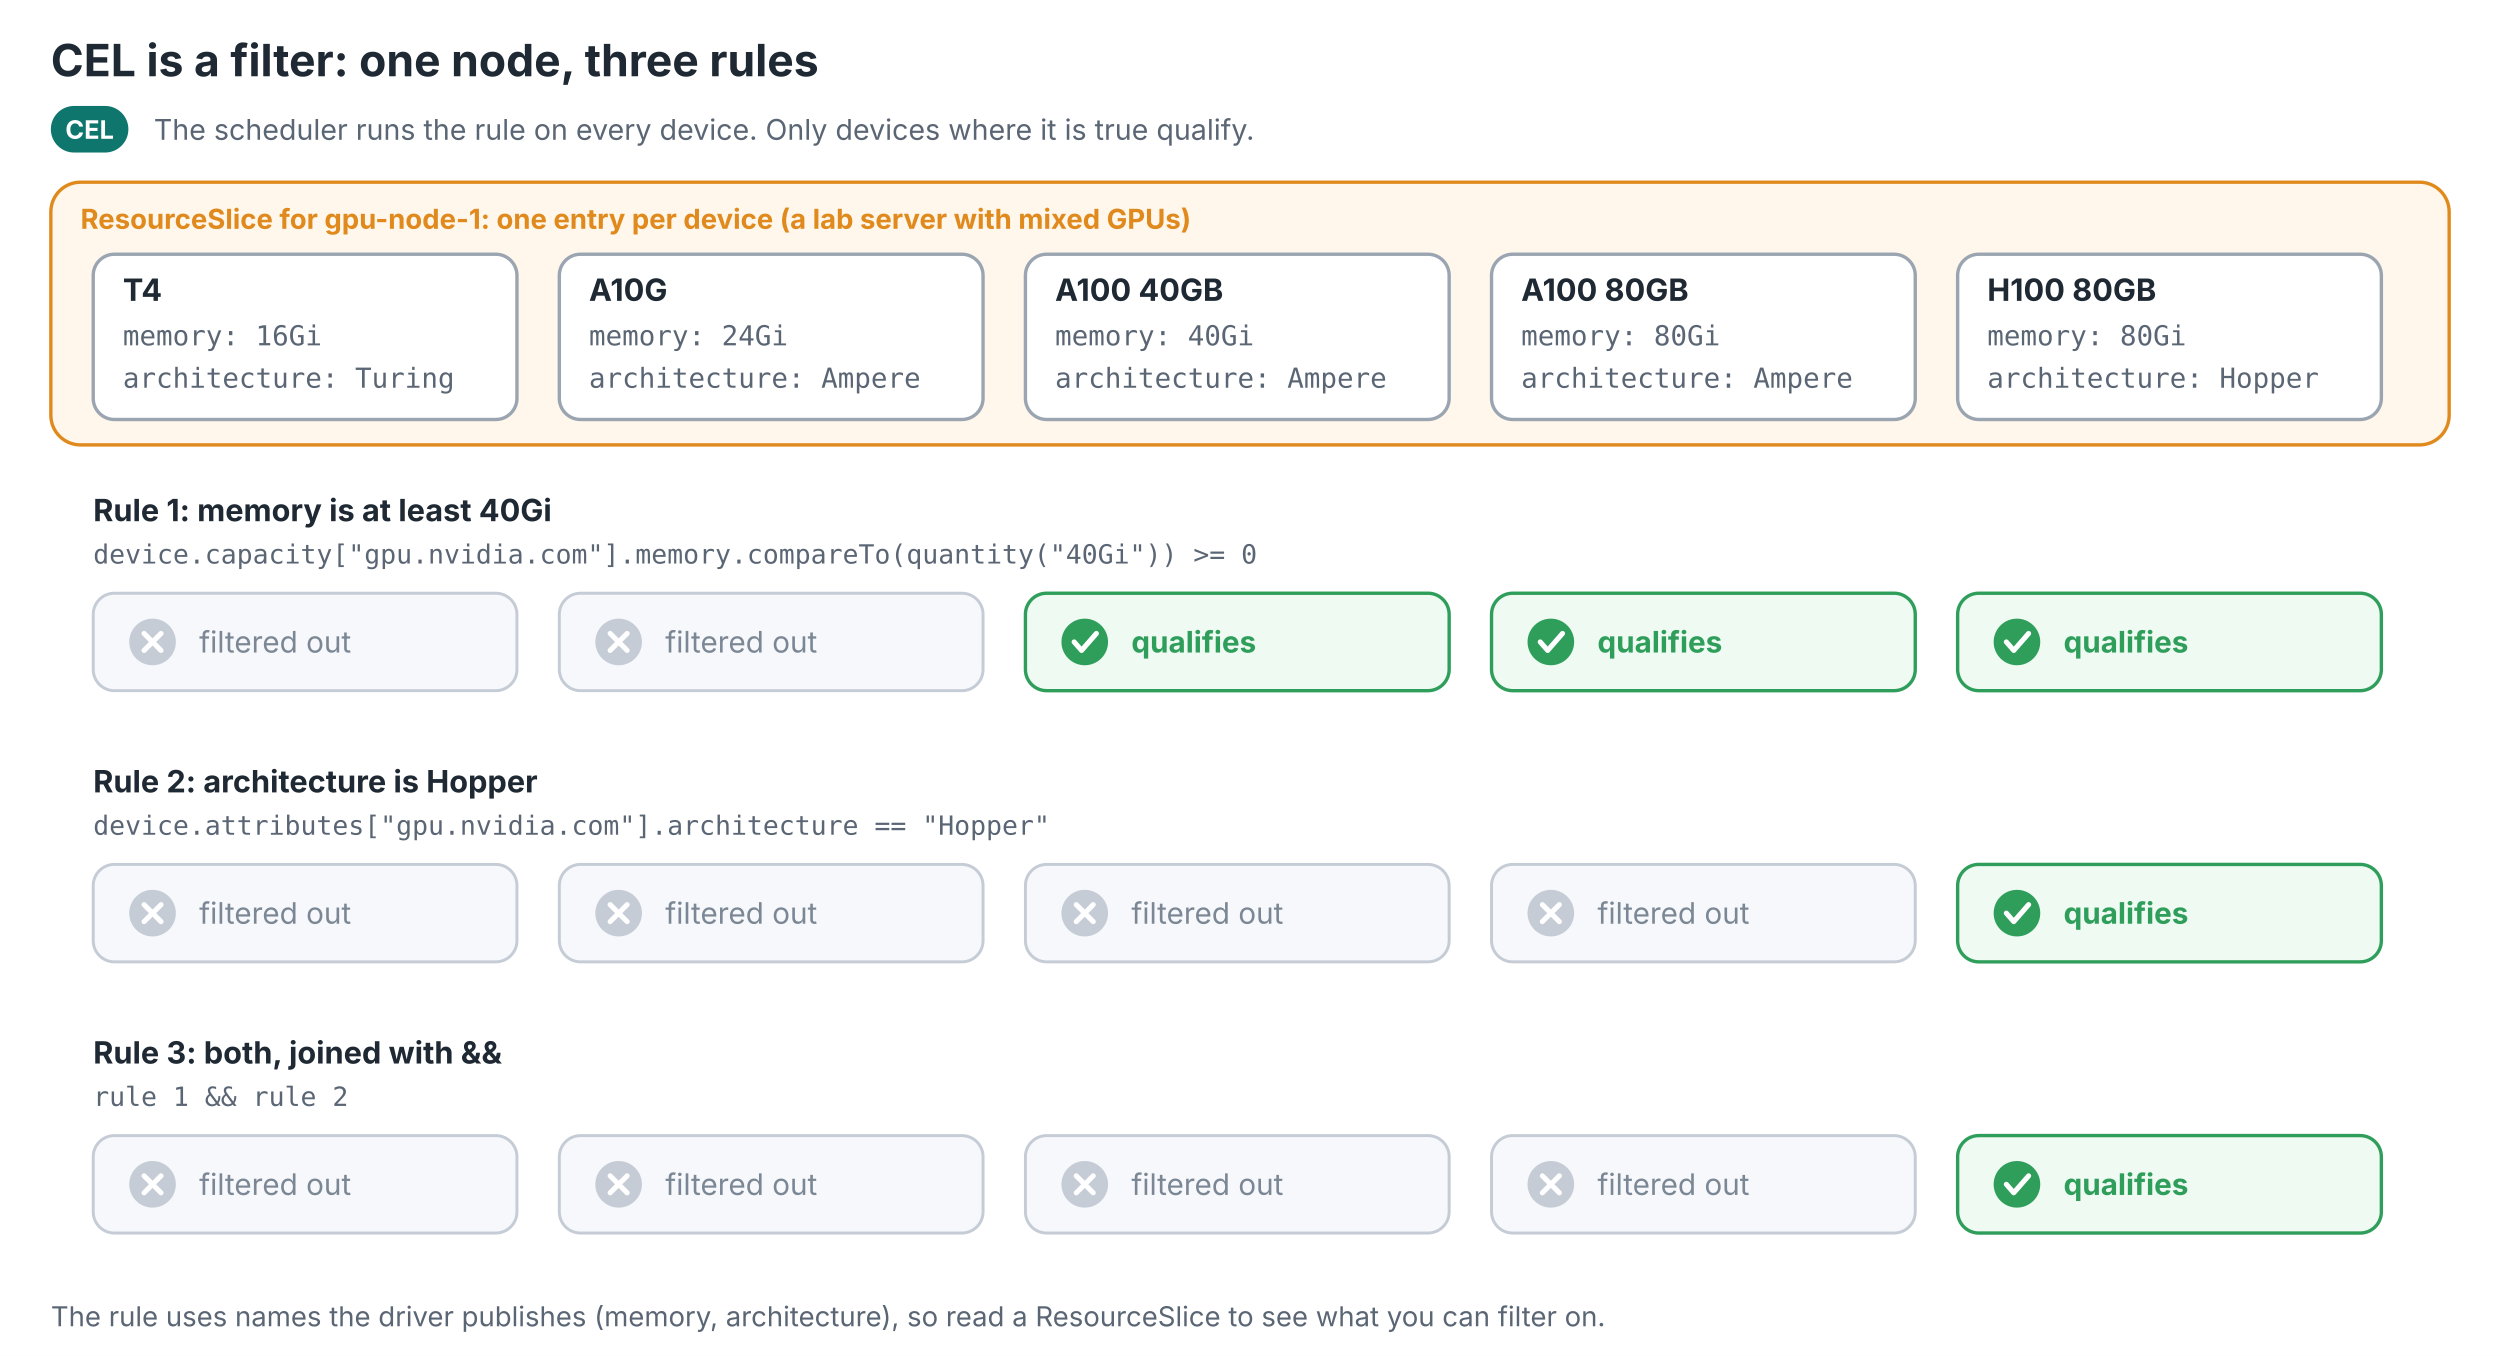
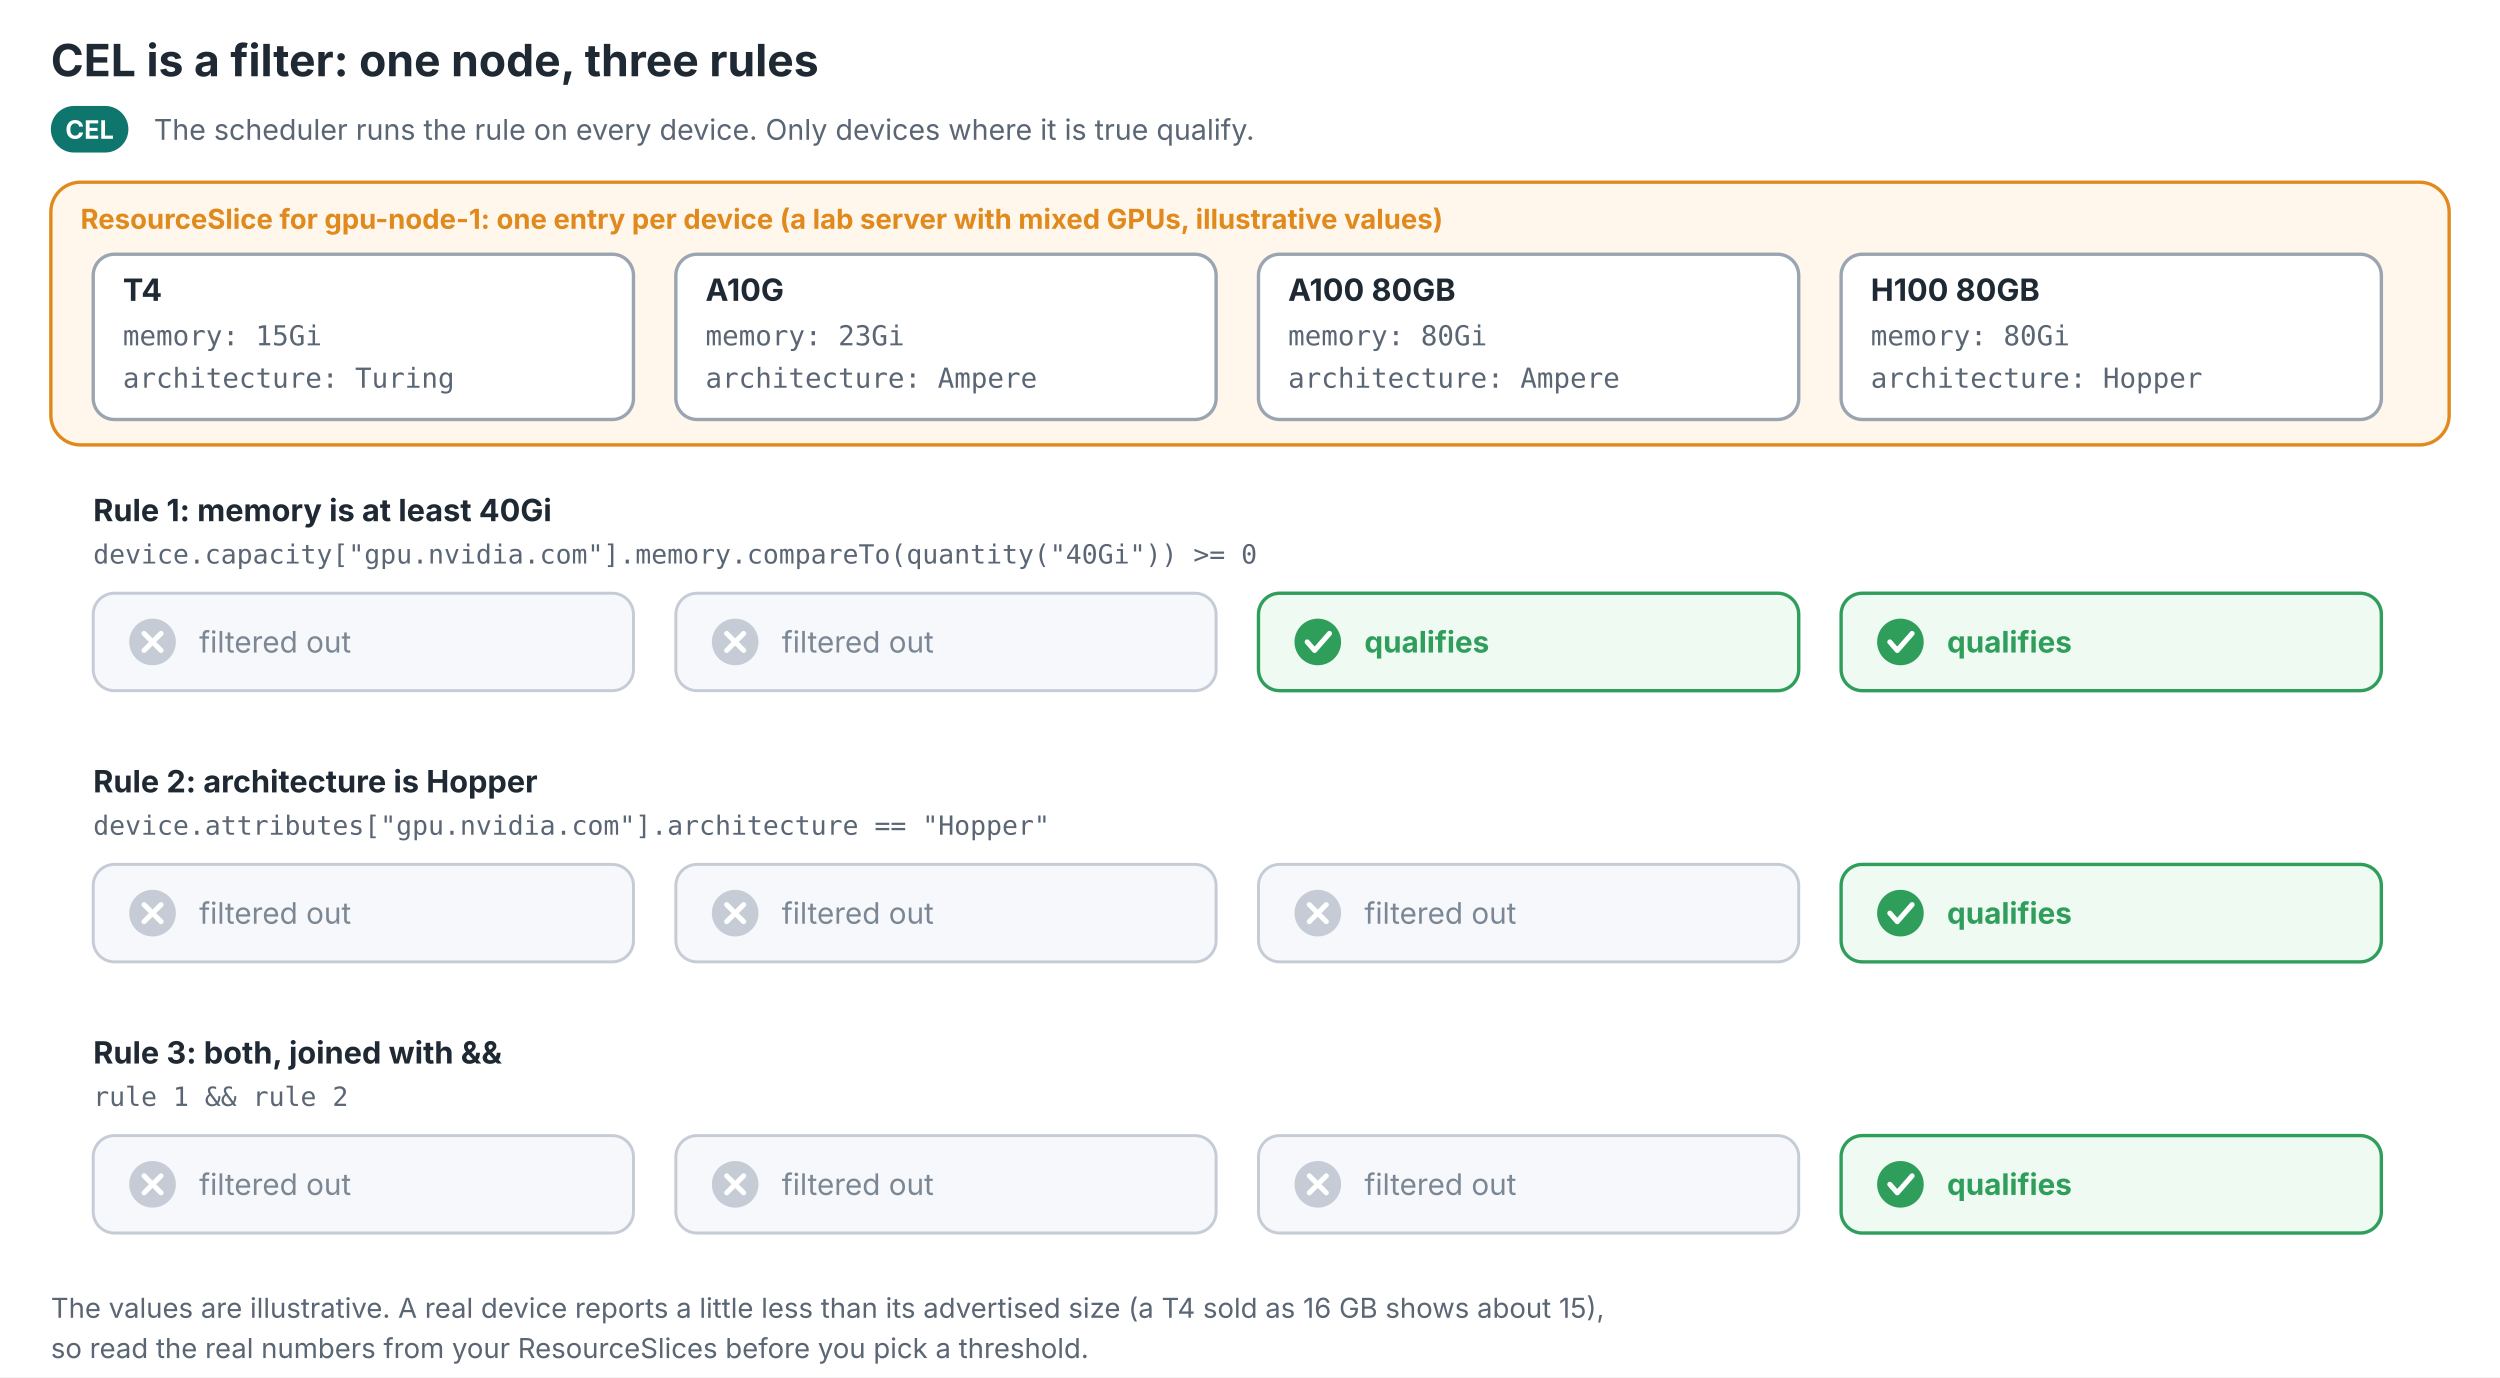
- <svg xmlns="http://www.w3.org/2000/svg" viewBox="0 0 1180 640" width="1180" height="640" style="color-scheme: light">
+ <svg xmlns="http://www.w3.org/2000/svg" viewBox="0 0 1180 650" width="1180" height="650" style="color-scheme: light">
  <rect width="100%" height="100%" fill="#ffffff" />
  <defs>
    <marker id="ar" viewBox="0 0 10 10" refX="9" refY="5" markerWidth="7" markerHeight="7" orient="auto-start-reverse">
      <path d="M0,0 L10,5 L0,10 z" fill="#5b6675" />
    </marker>
  </defs>
  <text x="24" y="36" font-family="Inter, Segoe UI, Helvetica, Arial, sans-serif" font-size="21" font-weight="700" fill="#1f2933" text-anchor="start">CEL is a filter: one node, three rules</text>
  <rect x="24.0" y="50.0" width="36.6" height="22.0" rx="11" fill="#0f766e" stroke="none" stroke-width="1.6" />
  <text x="42.3" y="65.5" font-family="Inter, Segoe UI, Helvetica, Arial, sans-serif" font-size="12" font-weight="700" fill="#ffffff" text-anchor="middle">CEL</text>
  <text x="72.6" y="66" font-family="Inter, Segoe UI, Helvetica, Arial, sans-serif" font-size="13.5" font-weight="400" fill="#5b6675" text-anchor="start">The scheduler runs the rule on every device. Only devices where it is true qualify.</text>
  <rect x="24.0" y="86.0" width="1132.0" height="124.0" rx="14" fill="#fff7ec" stroke="#e08a1e" stroke-width="1.6" />
-   <text x="38" y="108" font-family="Inter, Segoe UI, Helvetica, Arial, sans-serif" font-size="13" font-weight="700" fill="#e08a1e" text-anchor="start">ResourceSlice for gpu-node-1: one entry per device (a lab server with mixed GPUs)</text>
-   <rect x="44.0" y="120.0" width="200.0" height="78.0" rx="10" fill="#ffffff" stroke="#9aa5b1" stroke-width="1.6" />
+   <text x="38" y="108" font-family="Inter, Segoe UI, Helvetica, Arial, sans-serif" font-size="13" font-weight="700" fill="#e08a1e" text-anchor="start">ResourceSlice for gpu-node-1: one entry per device (a lab server with mixed GPUs, illustrative values)</text>
+   <rect x="44.0" y="120.0" width="255.0" height="78.0" rx="10" fill="#ffffff" stroke="#9aa5b1" stroke-width="1.6" />
  <text x="58" y="142" font-family="Inter, Segoe UI, Helvetica, Arial, sans-serif" font-size="14.5" font-weight="700" fill="#1f2933" text-anchor="start">T4</text>
-   <text x="58" y="163" font-family="SFMono-Regular, Menlo, Consolas, monospace" font-size="13" font-weight="400" fill="#5b6675" text-anchor="start">memory: 16Gi</text>
+   <text x="58" y="163" font-family="SFMono-Regular, Menlo, Consolas, monospace" font-size="13" font-weight="400" fill="#5b6675" text-anchor="start">memory: 15Gi</text>
  <text x="58" y="183" font-family="SFMono-Regular, Menlo, Consolas, monospace" font-size="13" font-weight="400" fill="#5b6675" text-anchor="start">architecture: Turing</text>
-   <rect x="264.0" y="120.0" width="200.0" height="78.0" rx="10" fill="#ffffff" stroke="#9aa5b1" stroke-width="1.6" />
-   <text x="278" y="142" font-family="Inter, Segoe UI, Helvetica, Arial, sans-serif" font-size="14.5" font-weight="700" fill="#1f2933" text-anchor="start">A10G</text>
-   <text x="278" y="163" font-family="SFMono-Regular, Menlo, Consolas, monospace" font-size="13" font-weight="400" fill="#5b6675" text-anchor="start">memory: 24Gi</text>
-   <text x="278" y="183" font-family="SFMono-Regular, Menlo, Consolas, monospace" font-size="13" font-weight="400" fill="#5b6675" text-anchor="start">architecture: Ampere</text>
-   <rect x="484.0" y="120.0" width="200.0" height="78.0" rx="10" fill="#ffffff" stroke="#9aa5b1" stroke-width="1.6" />
-   <text x="498" y="142" font-family="Inter, Segoe UI, Helvetica, Arial, sans-serif" font-size="14.5" font-weight="700" fill="#1f2933" text-anchor="start">A100 40GB</text>
-   <text x="498" y="163" font-family="SFMono-Regular, Menlo, Consolas, monospace" font-size="13" font-weight="400" fill="#5b6675" text-anchor="start">memory: 40Gi</text>
-   <text x="498" y="183" font-family="SFMono-Regular, Menlo, Consolas, monospace" font-size="13" font-weight="400" fill="#5b6675" text-anchor="start">architecture: Ampere</text>
-   <rect x="704.0" y="120.0" width="200.0" height="78.0" rx="10" fill="#ffffff" stroke="#9aa5b1" stroke-width="1.6" />
-   <text x="718" y="142" font-family="Inter, Segoe UI, Helvetica, Arial, sans-serif" font-size="14.5" font-weight="700" fill="#1f2933" text-anchor="start">A100 80GB</text>
-   <text x="718" y="163" font-family="SFMono-Regular, Menlo, Consolas, monospace" font-size="13" font-weight="400" fill="#5b6675" text-anchor="start">memory: 80Gi</text>
-   <text x="718" y="183" font-family="SFMono-Regular, Menlo, Consolas, monospace" font-size="13" font-weight="400" fill="#5b6675" text-anchor="start">architecture: Ampere</text>
-   <rect x="924.0" y="120.0" width="200.0" height="78.0" rx="10" fill="#ffffff" stroke="#9aa5b1" stroke-width="1.6" />
-   <text x="938" y="142" font-family="Inter, Segoe UI, Helvetica, Arial, sans-serif" font-size="14.5" font-weight="700" fill="#1f2933" text-anchor="start">H100 80GB</text>
-   <text x="938" y="163" font-family="SFMono-Regular, Menlo, Consolas, monospace" font-size="13" font-weight="400" fill="#5b6675" text-anchor="start">memory: 80Gi</text>
-   <text x="938" y="183" font-family="SFMono-Regular, Menlo, Consolas, monospace" font-size="13" font-weight="400" fill="#5b6675" text-anchor="start">architecture: Hopper</text>
+   <rect x="319.0" y="120.0" width="255.0" height="78.0" rx="10" fill="#ffffff" stroke="#9aa5b1" stroke-width="1.6" />
+   <text x="333" y="142" font-family="Inter, Segoe UI, Helvetica, Arial, sans-serif" font-size="14.5" font-weight="700" fill="#1f2933" text-anchor="start">A10G</text>
+   <text x="333" y="163" font-family="SFMono-Regular, Menlo, Consolas, monospace" font-size="13" font-weight="400" fill="#5b6675" text-anchor="start">memory: 23Gi</text>
+   <text x="333" y="183" font-family="SFMono-Regular, Menlo, Consolas, monospace" font-size="13" font-weight="400" fill="#5b6675" text-anchor="start">architecture: Ampere</text>
+   <rect x="594.0" y="120.0" width="255.0" height="78.0" rx="10" fill="#ffffff" stroke="#9aa5b1" stroke-width="1.6" />
+   <text x="608" y="142" font-family="Inter, Segoe UI, Helvetica, Arial, sans-serif" font-size="14.5" font-weight="700" fill="#1f2933" text-anchor="start">A100 80GB</text>
+   <text x="608" y="163" font-family="SFMono-Regular, Menlo, Consolas, monospace" font-size="13" font-weight="400" fill="#5b6675" text-anchor="start">memory: 80Gi</text>
+   <text x="608" y="183" font-family="SFMono-Regular, Menlo, Consolas, monospace" font-size="13" font-weight="400" fill="#5b6675" text-anchor="start">architecture: Ampere</text>
+   <rect x="869.0" y="120.0" width="255.0" height="78.0" rx="10" fill="#ffffff" stroke="#9aa5b1" stroke-width="1.6" />
+   <text x="883" y="142" font-family="Inter, Segoe UI, Helvetica, Arial, sans-serif" font-size="14.5" font-weight="700" fill="#1f2933" text-anchor="start">H100 80GB</text>
+   <text x="883" y="163" font-family="SFMono-Regular, Menlo, Consolas, monospace" font-size="13" font-weight="400" fill="#5b6675" text-anchor="start">memory: 80Gi</text>
+   <text x="883" y="183" font-family="SFMono-Regular, Menlo, Consolas, monospace" font-size="13" font-weight="400" fill="#5b6675" text-anchor="start">architecture: Hopper</text>
  <text x="44" y="246" font-family="Inter, Segoe UI, Helvetica, Arial, sans-serif" font-size="14.5" font-weight="700" fill="#1f2933" text-anchor="start">Rule 1: memory is at least 40Gi</text>
  <text x="44" y="266" font-family="SFMono-Regular, Menlo, Consolas, monospace" font-size="12.5" font-weight="400" fill="#5b6675" text-anchor="start">device.capacity["gpu.nvidia.com"].memory.compareTo(quantity("40Gi")) &gt;= 0</text>
-   <rect x="44.0" y="280.0" width="200.0" height="46.0" rx="10" fill="#f6f8fb" stroke="#c5ccd6" stroke-width="1.4" />
+   <rect x="44.0" y="280.0" width="255.0" height="46.0" rx="10" fill="#f6f8fb" stroke="#c5ccd6" stroke-width="1.4" />
  <circle cx="72" cy="303" r="11" fill="#c5ccd6" />
  <path d="M68,299 L76,307 M76,299 L68,307" stroke="#fff" stroke-width="2.4" fill="none" stroke-linecap="round" />
  <text x="94" y="308" font-family="Inter, Segoe UI, Helvetica, Arial, sans-serif" font-size="14" font-weight="400" fill="#7b8794" text-anchor="start">filtered out</text>
-   <rect x="264.0" y="280.0" width="200.0" height="46.0" rx="10" fill="#f6f8fb" stroke="#c5ccd6" stroke-width="1.4" />
-   <circle cx="292" cy="303" r="11" fill="#c5ccd6" />
-   <path d="M288,299 L296,307 M296,299 L288,307" stroke="#fff" stroke-width="2.4" fill="none" stroke-linecap="round" />
-   <text x="314" y="308" font-family="Inter, Segoe UI, Helvetica, Arial, sans-serif" font-size="14" font-weight="400" fill="#7b8794" text-anchor="start">filtered out</text>
-   <rect x="484.0" y="280.0" width="200.0" height="46.0" rx="10" fill="#effaf3" stroke="#2f9e5b" stroke-width="1.6" />
-   <circle cx="512" cy="303" r="11" fill="#2f9e5b" />
-   <path d="M507,303 L510.5,307 L517.5,299" stroke="#fff" stroke-width="2.4" fill="none" stroke-linecap="round" stroke-linejoin="round" />
-   <text x="534" y="308" font-family="Inter, Segoe UI, Helvetica, Arial, sans-serif" font-size="14" font-weight="700" fill="#2f9e5b" text-anchor="start">qualifies</text>
-   <rect x="704.0" y="280.0" width="200.0" height="46.0" rx="10" fill="#effaf3" stroke="#2f9e5b" stroke-width="1.6" />
-   <circle cx="732" cy="303" r="11" fill="#2f9e5b" />
-   <path d="M727,303 L730.5,307 L737.5,299" stroke="#fff" stroke-width="2.4" fill="none" stroke-linecap="round" stroke-linejoin="round" />
-   <text x="754" y="308" font-family="Inter, Segoe UI, Helvetica, Arial, sans-serif" font-size="14" font-weight="700" fill="#2f9e5b" text-anchor="start">qualifies</text>
-   <rect x="924.0" y="280.0" width="200.0" height="46.0" rx="10" fill="#effaf3" stroke="#2f9e5b" stroke-width="1.6" />
-   <circle cx="952" cy="303" r="11" fill="#2f9e5b" />
-   <path d="M947,303 L950.5,307 L957.5,299" stroke="#fff" stroke-width="2.4" fill="none" stroke-linecap="round" stroke-linejoin="round" />
-   <text x="974" y="308" font-family="Inter, Segoe UI, Helvetica, Arial, sans-serif" font-size="14" font-weight="700" fill="#2f9e5b" text-anchor="start">qualifies</text>
+   <rect x="319.0" y="280.0" width="255.0" height="46.0" rx="10" fill="#f6f8fb" stroke="#c5ccd6" stroke-width="1.4" />
+   <circle cx="347" cy="303" r="11" fill="#c5ccd6" />
+   <path d="M343,299 L351,307 M351,299 L343,307" stroke="#fff" stroke-width="2.4" fill="none" stroke-linecap="round" />
+   <text x="369" y="308" font-family="Inter, Segoe UI, Helvetica, Arial, sans-serif" font-size="14" font-weight="400" fill="#7b8794" text-anchor="start">filtered out</text>
+   <rect x="594.0" y="280.0" width="255.0" height="46.0" rx="10" fill="#effaf3" stroke="#2f9e5b" stroke-width="1.6" />
+   <circle cx="622" cy="303" r="11" fill="#2f9e5b" />
+   <path d="M617,303 L620.5,307 L627.5,299" stroke="#fff" stroke-width="2.4" fill="none" stroke-linecap="round" stroke-linejoin="round" />
+   <text x="644" y="308" font-family="Inter, Segoe UI, Helvetica, Arial, sans-serif" font-size="14" font-weight="700" fill="#2f9e5b" text-anchor="start">qualifies</text>
+   <rect x="869.0" y="280.0" width="255.0" height="46.0" rx="10" fill="#effaf3" stroke="#2f9e5b" stroke-width="1.6" />
+   <circle cx="897" cy="303" r="11" fill="#2f9e5b" />
+   <path d="M892,303 L895.5,307 L902.5,299" stroke="#fff" stroke-width="2.4" fill="none" stroke-linecap="round" stroke-linejoin="round" />
+   <text x="919" y="308" font-family="Inter, Segoe UI, Helvetica, Arial, sans-serif" font-size="14" font-weight="700" fill="#2f9e5b" text-anchor="start">qualifies</text>
  <text x="44" y="374" font-family="Inter, Segoe UI, Helvetica, Arial, sans-serif" font-size="14.5" font-weight="700" fill="#1f2933" text-anchor="start">Rule 2: architecture is Hopper</text>
  <text x="44" y="394" font-family="SFMono-Regular, Menlo, Consolas, monospace" font-size="12.5" font-weight="400" fill="#5b6675" text-anchor="start">device.attributes["gpu.nvidia.com"].architecture == "Hopper"</text>
-   <rect x="44.0" y="408.0" width="200.0" height="46.0" rx="10" fill="#f6f8fb" stroke="#c5ccd6" stroke-width="1.4" />
+   <rect x="44.0" y="408.0" width="255.0" height="46.0" rx="10" fill="#f6f8fb" stroke="#c5ccd6" stroke-width="1.4" />
  <circle cx="72" cy="431" r="11" fill="#c5ccd6" />
  <path d="M68,427 L76,435 M76,427 L68,435" stroke="#fff" stroke-width="2.4" fill="none" stroke-linecap="round" />
  <text x="94" y="436" font-family="Inter, Segoe UI, Helvetica, Arial, sans-serif" font-size="14" font-weight="400" fill="#7b8794" text-anchor="start">filtered out</text>
-   <rect x="264.0" y="408.0" width="200.0" height="46.0" rx="10" fill="#f6f8fb" stroke="#c5ccd6" stroke-width="1.4" />
-   <circle cx="292" cy="431" r="11" fill="#c5ccd6" />
-   <path d="M288,427 L296,435 M296,427 L288,435" stroke="#fff" stroke-width="2.4" fill="none" stroke-linecap="round" />
-   <text x="314" y="436" font-family="Inter, Segoe UI, Helvetica, Arial, sans-serif" font-size="14" font-weight="400" fill="#7b8794" text-anchor="start">filtered out</text>
-   <rect x="484.0" y="408.0" width="200.0" height="46.0" rx="10" fill="#f6f8fb" stroke="#c5ccd6" stroke-width="1.4" />
-   <circle cx="512" cy="431" r="11" fill="#c5ccd6" />
-   <path d="M508,427 L516,435 M516,427 L508,435" stroke="#fff" stroke-width="2.4" fill="none" stroke-linecap="round" />
-   <text x="534" y="436" font-family="Inter, Segoe UI, Helvetica, Arial, sans-serif" font-size="14" font-weight="400" fill="#7b8794" text-anchor="start">filtered out</text>
-   <rect x="704.0" y="408.0" width="200.0" height="46.0" rx="10" fill="#f6f8fb" stroke="#c5ccd6" stroke-width="1.4" />
-   <circle cx="732" cy="431" r="11" fill="#c5ccd6" />
-   <path d="M728,427 L736,435 M736,427 L728,435" stroke="#fff" stroke-width="2.4" fill="none" stroke-linecap="round" />
-   <text x="754" y="436" font-family="Inter, Segoe UI, Helvetica, Arial, sans-serif" font-size="14" font-weight="400" fill="#7b8794" text-anchor="start">filtered out</text>
-   <rect x="924.0" y="408.0" width="200.0" height="46.0" rx="10" fill="#effaf3" stroke="#2f9e5b" stroke-width="1.6" />
-   <circle cx="952" cy="431" r="11" fill="#2f9e5b" />
-   <path d="M947,431 L950.5,435 L957.5,427" stroke="#fff" stroke-width="2.4" fill="none" stroke-linecap="round" stroke-linejoin="round" />
-   <text x="974" y="436" font-family="Inter, Segoe UI, Helvetica, Arial, sans-serif" font-size="14" font-weight="700" fill="#2f9e5b" text-anchor="start">qualifies</text>
+   <rect x="319.0" y="408.0" width="255.0" height="46.0" rx="10" fill="#f6f8fb" stroke="#c5ccd6" stroke-width="1.4" />
+   <circle cx="347" cy="431" r="11" fill="#c5ccd6" />
+   <path d="M343,427 L351,435 M351,427 L343,435" stroke="#fff" stroke-width="2.4" fill="none" stroke-linecap="round" />
+   <text x="369" y="436" font-family="Inter, Segoe UI, Helvetica, Arial, sans-serif" font-size="14" font-weight="400" fill="#7b8794" text-anchor="start">filtered out</text>
+   <rect x="594.0" y="408.0" width="255.0" height="46.0" rx="10" fill="#f6f8fb" stroke="#c5ccd6" stroke-width="1.4" />
+   <circle cx="622" cy="431" r="11" fill="#c5ccd6" />
+   <path d="M618,427 L626,435 M626,427 L618,435" stroke="#fff" stroke-width="2.4" fill="none" stroke-linecap="round" />
+   <text x="644" y="436" font-family="Inter, Segoe UI, Helvetica, Arial, sans-serif" font-size="14" font-weight="400" fill="#7b8794" text-anchor="start">filtered out</text>
+   <rect x="869.0" y="408.0" width="255.0" height="46.0" rx="10" fill="#effaf3" stroke="#2f9e5b" stroke-width="1.6" />
+   <circle cx="897" cy="431" r="11" fill="#2f9e5b" />
+   <path d="M892,431 L895.5,435 L902.5,427" stroke="#fff" stroke-width="2.4" fill="none" stroke-linecap="round" stroke-linejoin="round" />
+   <text x="919" y="436" font-family="Inter, Segoe UI, Helvetica, Arial, sans-serif" font-size="14" font-weight="700" fill="#2f9e5b" text-anchor="start">qualifies</text>
  <text x="44" y="502" font-family="Inter, Segoe UI, Helvetica, Arial, sans-serif" font-size="14.5" font-weight="700" fill="#1f2933" text-anchor="start">Rule 3: both, joined with &amp;&amp;</text>
  <text x="44" y="522" font-family="SFMono-Regular, Menlo, Consolas, monospace" font-size="12.5" font-weight="400" fill="#5b6675" text-anchor="start">rule 1  &amp;&amp;  rule 2</text>
-   <rect x="44.0" y="536.0" width="200.0" height="46.0" rx="10" fill="#f6f8fb" stroke="#c5ccd6" stroke-width="1.4" />
+   <rect x="44.0" y="536.0" width="255.0" height="46.0" rx="10" fill="#f6f8fb" stroke="#c5ccd6" stroke-width="1.4" />
  <circle cx="72" cy="559" r="11" fill="#c5ccd6" />
  <path d="M68,555 L76,563 M76,555 L68,563" stroke="#fff" stroke-width="2.4" fill="none" stroke-linecap="round" />
  <text x="94" y="564" font-family="Inter, Segoe UI, Helvetica, Arial, sans-serif" font-size="14" font-weight="400" fill="#7b8794" text-anchor="start">filtered out</text>
-   <rect x="264.0" y="536.0" width="200.0" height="46.0" rx="10" fill="#f6f8fb" stroke="#c5ccd6" stroke-width="1.4" />
-   <circle cx="292" cy="559" r="11" fill="#c5ccd6" />
-   <path d="M288,555 L296,563 M296,555 L288,563" stroke="#fff" stroke-width="2.4" fill="none" stroke-linecap="round" />
-   <text x="314" y="564" font-family="Inter, Segoe UI, Helvetica, Arial, sans-serif" font-size="14" font-weight="400" fill="#7b8794" text-anchor="start">filtered out</text>
-   <rect x="484.0" y="536.0" width="200.0" height="46.0" rx="10" fill="#f6f8fb" stroke="#c5ccd6" stroke-width="1.4" />
-   <circle cx="512" cy="559" r="11" fill="#c5ccd6" />
-   <path d="M508,555 L516,563 M516,555 L508,563" stroke="#fff" stroke-width="2.4" fill="none" stroke-linecap="round" />
-   <text x="534" y="564" font-family="Inter, Segoe UI, Helvetica, Arial, sans-serif" font-size="14" font-weight="400" fill="#7b8794" text-anchor="start">filtered out</text>
-   <rect x="704.0" y="536.0" width="200.0" height="46.0" rx="10" fill="#f6f8fb" stroke="#c5ccd6" stroke-width="1.4" />
-   <circle cx="732" cy="559" r="11" fill="#c5ccd6" />
-   <path d="M728,555 L736,563 M736,555 L728,563" stroke="#fff" stroke-width="2.4" fill="none" stroke-linecap="round" />
-   <text x="754" y="564" font-family="Inter, Segoe UI, Helvetica, Arial, sans-serif" font-size="14" font-weight="400" fill="#7b8794" text-anchor="start">filtered out</text>
-   <rect x="924.0" y="536.0" width="200.0" height="46.0" rx="10" fill="#effaf3" stroke="#2f9e5b" stroke-width="1.6" />
-   <circle cx="952" cy="559" r="11" fill="#2f9e5b" />
-   <path d="M947,559 L950.5,563 L957.5,555" stroke="#fff" stroke-width="2.4" fill="none" stroke-linecap="round" stroke-linejoin="round" />
-   <text x="974" y="564" font-family="Inter, Segoe UI, Helvetica, Arial, sans-serif" font-size="14" font-weight="700" fill="#2f9e5b" text-anchor="start">qualifies</text>
-   <text x="24" y="626" font-family="Inter, Segoe UI, Helvetica, Arial, sans-serif" font-size="13" font-weight="400" fill="#5b6675" text-anchor="start">The rule uses names the driver publishes (memory, architecture), so read a ResourceSlice to see what you can filter on.</text>
+   <rect x="319.0" y="536.0" width="255.0" height="46.0" rx="10" fill="#f6f8fb" stroke="#c5ccd6" stroke-width="1.4" />
+   <circle cx="347" cy="559" r="11" fill="#c5ccd6" />
+   <path d="M343,555 L351,563 M351,555 L343,563" stroke="#fff" stroke-width="2.4" fill="none" stroke-linecap="round" />
+   <text x="369" y="564" font-family="Inter, Segoe UI, Helvetica, Arial, sans-serif" font-size="14" font-weight="400" fill="#7b8794" text-anchor="start">filtered out</text>
+   <rect x="594.0" y="536.0" width="255.0" height="46.0" rx="10" fill="#f6f8fb" stroke="#c5ccd6" stroke-width="1.4" />
+   <circle cx="622" cy="559" r="11" fill="#c5ccd6" />
+   <path d="M618,555 L626,563 M626,555 L618,563" stroke="#fff" stroke-width="2.4" fill="none" stroke-linecap="round" />
+   <text x="644" y="564" font-family="Inter, Segoe UI, Helvetica, Arial, sans-serif" font-size="14" font-weight="400" fill="#7b8794" text-anchor="start">filtered out</text>
+   <rect x="869.0" y="536.0" width="255.0" height="46.0" rx="10" fill="#effaf3" stroke="#2f9e5b" stroke-width="1.6" />
+   <circle cx="897" cy="559" r="11" fill="#2f9e5b" />
+   <path d="M892,559 L895.5,563 L902.5,555" stroke="#fff" stroke-width="2.4" fill="none" stroke-linecap="round" stroke-linejoin="round" />
+   <text x="919" y="564" font-family="Inter, Segoe UI, Helvetica, Arial, sans-serif" font-size="14" font-weight="700" fill="#2f9e5b" text-anchor="start">qualifies</text>
+   <text x="24" y="622" font-family="Inter, Segoe UI, Helvetica, Arial, sans-serif" font-size="13" font-weight="400" fill="#5b6675" text-anchor="start">The values are illustrative. A real device reports a little less than its advertised size (a T4 sold as 16 GB shows about 15),</text>
+   <text x="24" y="641" font-family="Inter, Segoe UI, Helvetica, Arial, sans-serif" font-size="13" font-weight="400" fill="#5b6675" text-anchor="start">so read the real numbers from your ResourceSlices before you pick a threshold.</text>
</svg>
